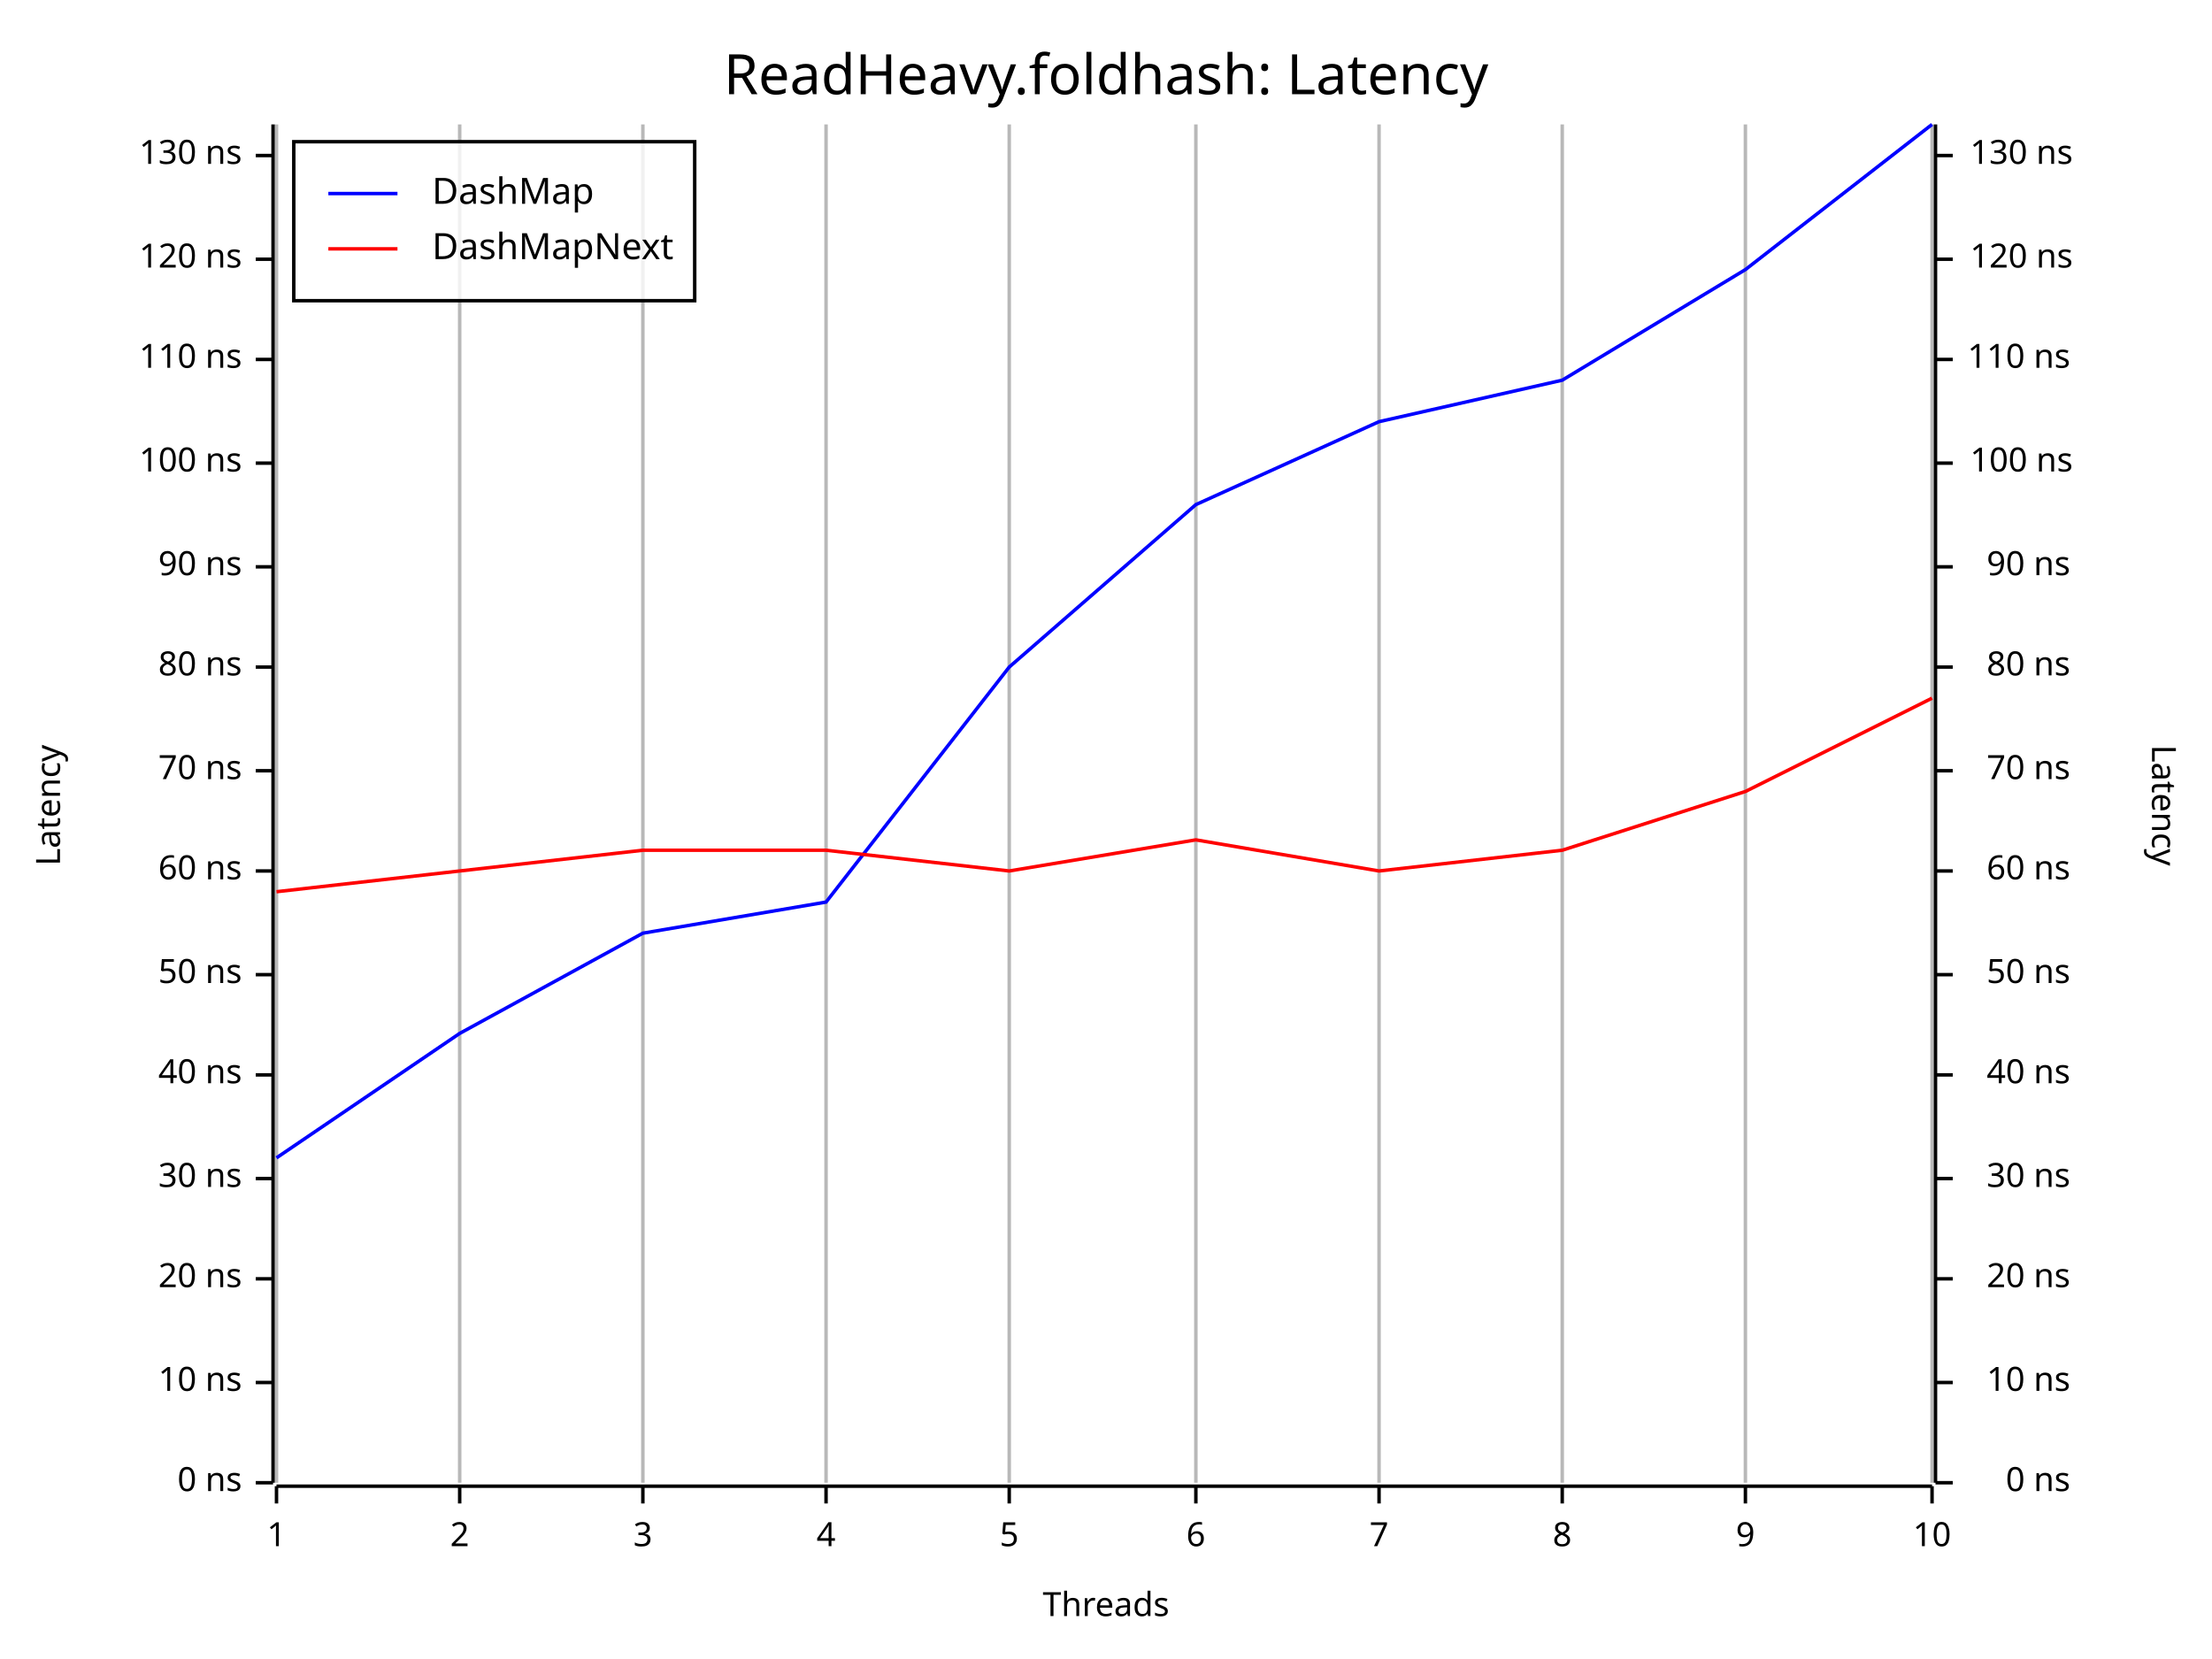
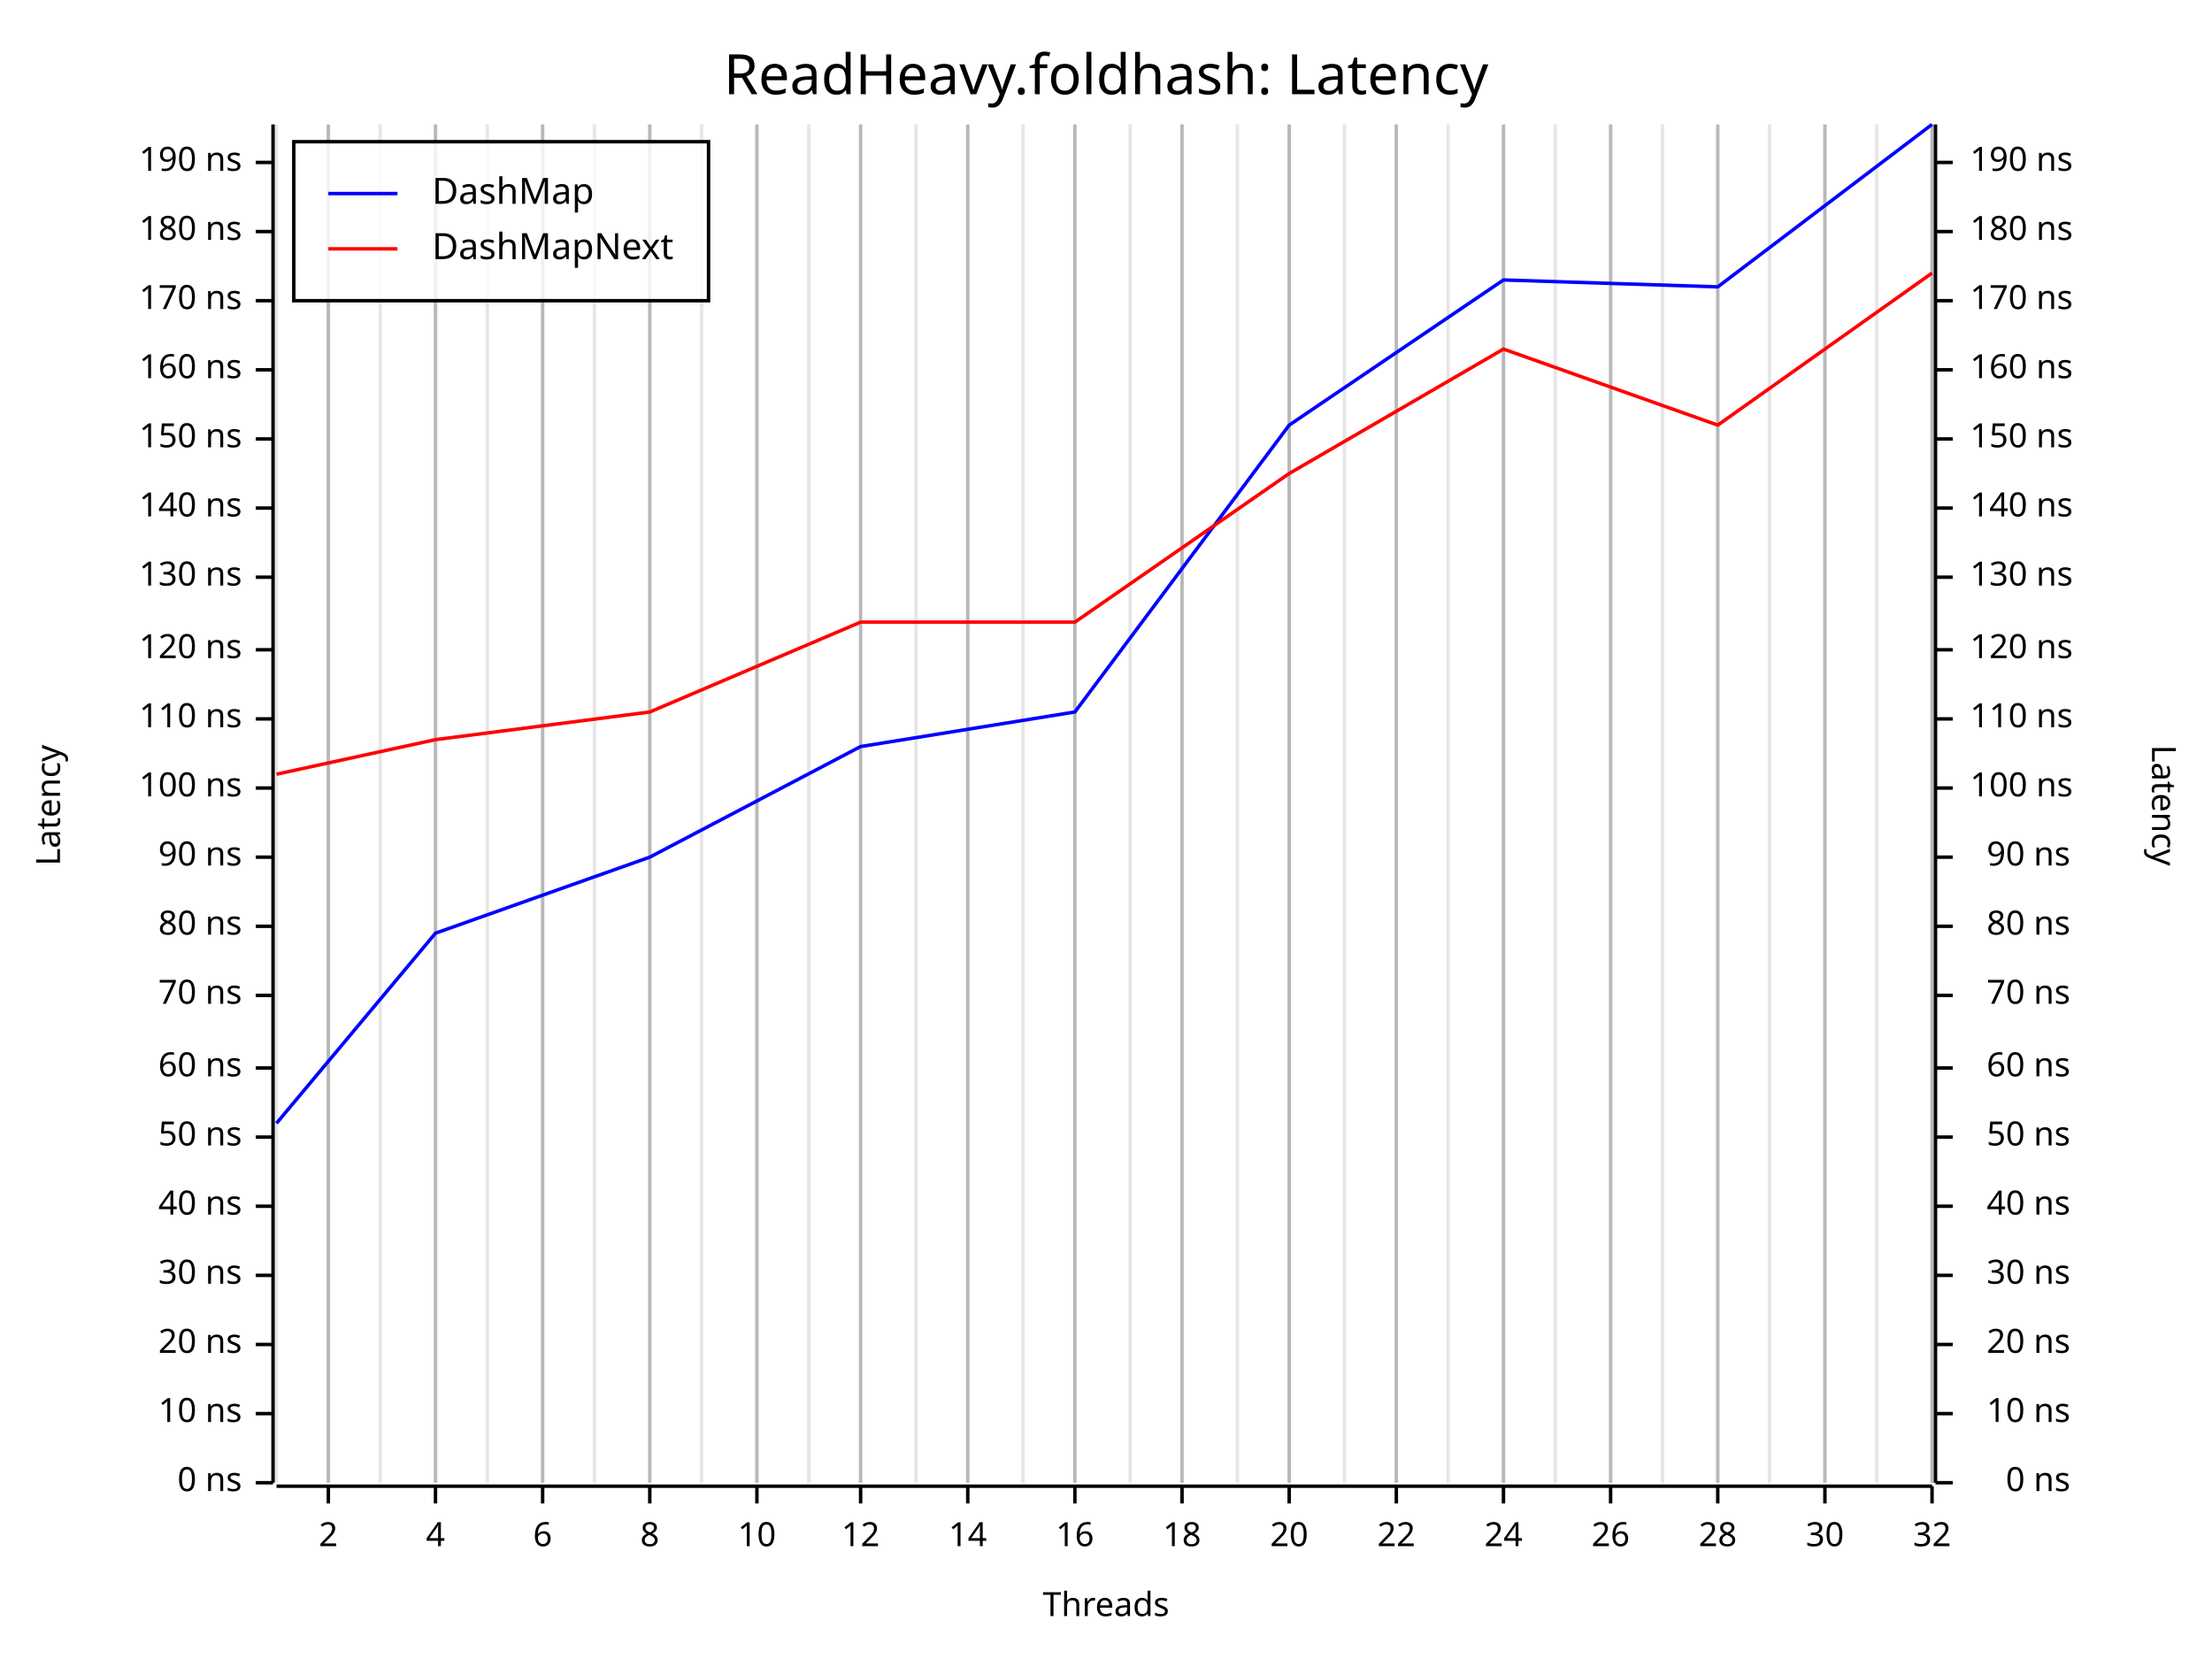
<svg xmlns="http://www.w3.org/2000/svg" width="640" height="480" viewBox="0 0 640 480">
  <rect x="0" y="0" width="640" height="480" opacity="1" fill="#FFFFFF" stroke="none" />
  <text x="320" y="15" dy="0.76em" text-anchor="middle" font-family="Fira Code" font-size="16.129" opacity="1" fill="#000000">
ReadHeavy.foldhash: Latency
</text>
  <line opacity="0.1" stroke="#000000" stroke-width="1" x1="80" y1="429" x2="80" y2="36" />
-   <line opacity="0.1" stroke="#000000" stroke-width="1" x1="133" y1="429" x2="133" y2="36" />
-   <line opacity="0.1" stroke="#000000" stroke-width="1" x1="186" y1="429" x2="186" y2="36" />
-   <line opacity="0.1" stroke="#000000" stroke-width="1" x1="239" y1="429" x2="239" y2="36" />
-   <line opacity="0.1" stroke="#000000" stroke-width="1" x1="292" y1="429" x2="292" y2="36" />
-   <line opacity="0.1" stroke="#000000" stroke-width="1" x1="346" y1="429" x2="346" y2="36" />
-   <line opacity="0.1" stroke="#000000" stroke-width="1" x1="399" y1="429" x2="399" y2="36" />
-   <line opacity="0.1" stroke="#000000" stroke-width="1" x1="452" y1="429" x2="452" y2="36" />
-   <line opacity="0.1" stroke="#000000" stroke-width="1" x1="505" y1="429" x2="505" y2="36" />
+   <line opacity="0.1" stroke="#000000" stroke-width="1" x1="95" y1="429" x2="95" y2="36" />
+   <line opacity="0.1" stroke="#000000" stroke-width="1" x1="110" y1="429" x2="110" y2="36" />
+   <line opacity="0.1" stroke="#000000" stroke-width="1" x1="126" y1="429" x2="126" y2="36" />
+   <line opacity="0.1" stroke="#000000" stroke-width="1" x1="141" y1="429" x2="141" y2="36" />
+   <line opacity="0.1" stroke="#000000" stroke-width="1" x1="157" y1="429" x2="157" y2="36" />
+   <line opacity="0.1" stroke="#000000" stroke-width="1" x1="172" y1="429" x2="172" y2="36" />
+   <line opacity="0.1" stroke="#000000" stroke-width="1" x1="188" y1="429" x2="188" y2="36" />
+   <line opacity="0.1" stroke="#000000" stroke-width="1" x1="203" y1="429" x2="203" y2="36" />
+   <line opacity="0.1" stroke="#000000" stroke-width="1" x1="219" y1="429" x2="219" y2="36" />
+   <line opacity="0.1" stroke="#000000" stroke-width="1" x1="234" y1="429" x2="234" y2="36" />
+   <line opacity="0.1" stroke="#000000" stroke-width="1" x1="249" y1="429" x2="249" y2="36" />
+   <line opacity="0.1" stroke="#000000" stroke-width="1" x1="265" y1="429" x2="265" y2="36" />
+   <line opacity="0.1" stroke="#000000" stroke-width="1" x1="280" y1="429" x2="280" y2="36" />
+   <line opacity="0.1" stroke="#000000" stroke-width="1" x1="296" y1="429" x2="296" y2="36" />
+   <line opacity="0.1" stroke="#000000" stroke-width="1" x1="311" y1="429" x2="311" y2="36" />
+   <line opacity="0.1" stroke="#000000" stroke-width="1" x1="327" y1="429" x2="327" y2="36" />
+   <line opacity="0.1" stroke="#000000" stroke-width="1" x1="342" y1="429" x2="342" y2="36" />
+   <line opacity="0.1" stroke="#000000" stroke-width="1" x1="358" y1="429" x2="358" y2="36" />
+   <line opacity="0.1" stroke="#000000" stroke-width="1" x1="373" y1="429" x2="373" y2="36" />
+   <line opacity="0.1" stroke="#000000" stroke-width="1" x1="389" y1="429" x2="389" y2="36" />
+   <line opacity="0.1" stroke="#000000" stroke-width="1" x1="404" y1="429" x2="404" y2="36" />
+   <line opacity="0.1" stroke="#000000" stroke-width="1" x1="419" y1="429" x2="419" y2="36" />
+   <line opacity="0.1" stroke="#000000" stroke-width="1" x1="435" y1="429" x2="435" y2="36" />
+   <line opacity="0.1" stroke="#000000" stroke-width="1" x1="450" y1="429" x2="450" y2="36" />
+   <line opacity="0.1" stroke="#000000" stroke-width="1" x1="466" y1="429" x2="466" y2="36" />
+   <line opacity="0.1" stroke="#000000" stroke-width="1" x1="481" y1="429" x2="481" y2="36" />
+   <line opacity="0.1" stroke="#000000" stroke-width="1" x1="497" y1="429" x2="497" y2="36" />
+   <line opacity="0.1" stroke="#000000" stroke-width="1" x1="512" y1="429" x2="512" y2="36" />
+   <line opacity="0.1" stroke="#000000" stroke-width="1" x1="528" y1="429" x2="528" y2="36" />
+   <line opacity="0.1" stroke="#000000" stroke-width="1" x1="543" y1="429" x2="543" y2="36" />
  <line opacity="0.1" stroke="#000000" stroke-width="1" x1="559" y1="429" x2="559" y2="36" />
  <text x="10" y="233" dy="0.76em" text-anchor="middle" font-family="sans-serif" font-size="9.677" opacity="1" fill="#000000" transform="rotate(270, 10, 233)">
Latency
</text>
  <text x="320" y="470" dy="-0.5ex" text-anchor="middle" font-family="sans-serif" font-size="9.677" opacity="1" fill="#000000">
Threads
</text>
  <text x="630" y="233" dy="0.76em" text-anchor="middle" font-family="sans-serif" font-size="9.677" opacity="1" fill="#000000" transform="rotate(90, 630, 233)">
Latency
</text>
-   <line opacity="0.2" stroke="#000000" stroke-width="1" x1="80" y1="429" x2="80" y2="36" />
-   <line opacity="0.2" stroke="#000000" stroke-width="1" x1="133" y1="429" x2="133" y2="36" />
-   <line opacity="0.2" stroke="#000000" stroke-width="1" x1="186" y1="429" x2="186" y2="36" />
-   <line opacity="0.2" stroke="#000000" stroke-width="1" x1="239" y1="429" x2="239" y2="36" />
-   <line opacity="0.2" stroke="#000000" stroke-width="1" x1="292" y1="429" x2="292" y2="36" />
-   <line opacity="0.2" stroke="#000000" stroke-width="1" x1="346" y1="429" x2="346" y2="36" />
-   <line opacity="0.2" stroke="#000000" stroke-width="1" x1="399" y1="429" x2="399" y2="36" />
-   <line opacity="0.2" stroke="#000000" stroke-width="1" x1="452" y1="429" x2="452" y2="36" />
-   <line opacity="0.2" stroke="#000000" stroke-width="1" x1="505" y1="429" x2="505" y2="36" />
+   <line opacity="0.2" stroke="#000000" stroke-width="1" x1="95" y1="429" x2="95" y2="36" />
+   <line opacity="0.2" stroke="#000000" stroke-width="1" x1="126" y1="429" x2="126" y2="36" />
+   <line opacity="0.2" stroke="#000000" stroke-width="1" x1="157" y1="429" x2="157" y2="36" />
+   <line opacity="0.2" stroke="#000000" stroke-width="1" x1="188" y1="429" x2="188" y2="36" />
+   <line opacity="0.2" stroke="#000000" stroke-width="1" x1="219" y1="429" x2="219" y2="36" />
+   <line opacity="0.2" stroke="#000000" stroke-width="1" x1="249" y1="429" x2="249" y2="36" />
+   <line opacity="0.2" stroke="#000000" stroke-width="1" x1="280" y1="429" x2="280" y2="36" />
+   <line opacity="0.2" stroke="#000000" stroke-width="1" x1="311" y1="429" x2="311" y2="36" />
+   <line opacity="0.2" stroke="#000000" stroke-width="1" x1="342" y1="429" x2="342" y2="36" />
+   <line opacity="0.2" stroke="#000000" stroke-width="1" x1="373" y1="429" x2="373" y2="36" />
+   <line opacity="0.2" stroke="#000000" stroke-width="1" x1="404" y1="429" x2="404" y2="36" />
+   <line opacity="0.2" stroke="#000000" stroke-width="1" x1="435" y1="429" x2="435" y2="36" />
+   <line opacity="0.2" stroke="#000000" stroke-width="1" x1="466" y1="429" x2="466" y2="36" />
+   <line opacity="0.2" stroke="#000000" stroke-width="1" x1="497" y1="429" x2="497" y2="36" />
+   <line opacity="0.2" stroke="#000000" stroke-width="1" x1="528" y1="429" x2="528" y2="36" />
  <line opacity="0.2" stroke="#000000" stroke-width="1" x1="559" y1="429" x2="559" y2="36" />
  <polyline fill="none" opacity="1" stroke="#000000" stroke-width="1" points="79,36 79,429 " />
  <text x="70" y="429" dy="0.5ex" text-anchor="end" font-family="sans-serif" font-size="9.677" opacity="1" fill="#000000">
0 ns
</text>
  <polyline fill="none" opacity="1" stroke="#000000" stroke-width="1" points="74,429 79,429 " />
-   <text x="70" y="400" dy="0.5ex" text-anchor="end" font-family="sans-serif" font-size="9.677" opacity="1" fill="#000000">
+   <text x="70" y="409" dy="0.5ex" text-anchor="end" font-family="sans-serif" font-size="9.677" opacity="1" fill="#000000">
10 ns
</text>
-   <polyline fill="none" opacity="1" stroke="#000000" stroke-width="1" points="74,400 79,400 " />
-   <text x="70" y="370" dy="0.5ex" text-anchor="end" font-family="sans-serif" font-size="9.677" opacity="1" fill="#000000">
+   <polyline fill="none" opacity="1" stroke="#000000" stroke-width="1" points="74,409 79,409 " />
+   <text x="70" y="389" dy="0.5ex" text-anchor="end" font-family="sans-serif" font-size="9.677" opacity="1" fill="#000000">
20 ns
</text>
-   <polyline fill="none" opacity="1" stroke="#000000" stroke-width="1" points="74,370 79,370 " />
-   <text x="70" y="341" dy="0.5ex" text-anchor="end" font-family="sans-serif" font-size="9.677" opacity="1" fill="#000000">
+   <polyline fill="none" opacity="1" stroke="#000000" stroke-width="1" points="74,389 79,389 " />
+   <text x="70" y="369" dy="0.5ex" text-anchor="end" font-family="sans-serif" font-size="9.677" opacity="1" fill="#000000">
30 ns
</text>
-   <polyline fill="none" opacity="1" stroke="#000000" stroke-width="1" points="74,341 79,341 " />
-   <text x="70" y="311" dy="0.5ex" text-anchor="end" font-family="sans-serif" font-size="9.677" opacity="1" fill="#000000">
+   <polyline fill="none" opacity="1" stroke="#000000" stroke-width="1" points="74,369 79,369 " />
+   <text x="70" y="349" dy="0.5ex" text-anchor="end" font-family="sans-serif" font-size="9.677" opacity="1" fill="#000000">
40 ns
</text>
-   <polyline fill="none" opacity="1" stroke="#000000" stroke-width="1" points="74,311 79,311 " />
-   <text x="70" y="282" dy="0.5ex" text-anchor="end" font-family="sans-serif" font-size="9.677" opacity="1" fill="#000000">
+   <polyline fill="none" opacity="1" stroke="#000000" stroke-width="1" points="74,349 79,349 " />
+   <text x="70" y="329" dy="0.5ex" text-anchor="end" font-family="sans-serif" font-size="9.677" opacity="1" fill="#000000">
50 ns
</text>
-   <polyline fill="none" opacity="1" stroke="#000000" stroke-width="1" points="74,282 79,282 " />
-   <text x="70" y="252" dy="0.5ex" text-anchor="end" font-family="sans-serif" font-size="9.677" opacity="1" fill="#000000">
+   <polyline fill="none" opacity="1" stroke="#000000" stroke-width="1" points="74,329 79,329 " />
+   <text x="70" y="309" dy="0.5ex" text-anchor="end" font-family="sans-serif" font-size="9.677" opacity="1" fill="#000000">
60 ns
</text>
-   <polyline fill="none" opacity="1" stroke="#000000" stroke-width="1" points="74,252 79,252 " />
-   <text x="70" y="223" dy="0.5ex" text-anchor="end" font-family="sans-serif" font-size="9.677" opacity="1" fill="#000000">
+   <polyline fill="none" opacity="1" stroke="#000000" stroke-width="1" points="74,309 79,309 " />
+   <text x="70" y="288" dy="0.5ex" text-anchor="end" font-family="sans-serif" font-size="9.677" opacity="1" fill="#000000">
70 ns
</text>
-   <polyline fill="none" opacity="1" stroke="#000000" stroke-width="1" points="74,223 79,223 " />
-   <text x="70" y="193" dy="0.5ex" text-anchor="end" font-family="sans-serif" font-size="9.677" opacity="1" fill="#000000">
+   <polyline fill="none" opacity="1" stroke="#000000" stroke-width="1" points="74,288 79,288 " />
+   <text x="70" y="268" dy="0.5ex" text-anchor="end" font-family="sans-serif" font-size="9.677" opacity="1" fill="#000000">
80 ns
</text>
-   <polyline fill="none" opacity="1" stroke="#000000" stroke-width="1" points="74,193 79,193 " />
-   <text x="70" y="164" dy="0.5ex" text-anchor="end" font-family="sans-serif" font-size="9.677" opacity="1" fill="#000000">
+   <polyline fill="none" opacity="1" stroke="#000000" stroke-width="1" points="74,268 79,268 " />
+   <text x="70" y="248" dy="0.5ex" text-anchor="end" font-family="sans-serif" font-size="9.677" opacity="1" fill="#000000">
90 ns
</text>
-   <polyline fill="none" opacity="1" stroke="#000000" stroke-width="1" points="74,164 79,164 " />
-   <text x="70" y="134" dy="0.5ex" text-anchor="end" font-family="sans-serif" font-size="9.677" opacity="1" fill="#000000">
+   <polyline fill="none" opacity="1" stroke="#000000" stroke-width="1" points="74,248 79,248 " />
+   <text x="70" y="228" dy="0.5ex" text-anchor="end" font-family="sans-serif" font-size="9.677" opacity="1" fill="#000000">
100 ns
</text>
-   <polyline fill="none" opacity="1" stroke="#000000" stroke-width="1" points="74,134 79,134 " />
-   <text x="70" y="104" dy="0.5ex" text-anchor="end" font-family="sans-serif" font-size="9.677" opacity="1" fill="#000000">
+   <polyline fill="none" opacity="1" stroke="#000000" stroke-width="1" points="74,228 79,228 " />
+   <text x="70" y="208" dy="0.5ex" text-anchor="end" font-family="sans-serif" font-size="9.677" opacity="1" fill="#000000">
110 ns
</text>
-   <polyline fill="none" opacity="1" stroke="#000000" stroke-width="1" points="74,104 79,104 " />
-   <text x="70" y="75" dy="0.5ex" text-anchor="end" font-family="sans-serif" font-size="9.677" opacity="1" fill="#000000">
+   <polyline fill="none" opacity="1" stroke="#000000" stroke-width="1" points="74,208 79,208 " />
+   <text x="70" y="188" dy="0.5ex" text-anchor="end" font-family="sans-serif" font-size="9.677" opacity="1" fill="#000000">
120 ns
</text>
-   <polyline fill="none" opacity="1" stroke="#000000" stroke-width="1" points="74,75 79,75 " />
-   <text x="70" y="45" dy="0.5ex" text-anchor="end" font-family="sans-serif" font-size="9.677" opacity="1" fill="#000000">
+   <polyline fill="none" opacity="1" stroke="#000000" stroke-width="1" points="74,188 79,188 " />
+   <text x="70" y="167" dy="0.5ex" text-anchor="end" font-family="sans-serif" font-size="9.677" opacity="1" fill="#000000">
130 ns
</text>
-   <polyline fill="none" opacity="1" stroke="#000000" stroke-width="1" points="74,45 79,45 " />
+   <polyline fill="none" opacity="1" stroke="#000000" stroke-width="1" points="74,167 79,167 " />
+   <text x="70" y="147" dy="0.5ex" text-anchor="end" font-family="sans-serif" font-size="9.677" opacity="1" fill="#000000">
+ 140 ns
+ </text>
+   <polyline fill="none" opacity="1" stroke="#000000" stroke-width="1" points="74,147 79,147 " />
+   <text x="70" y="127" dy="0.5ex" text-anchor="end" font-family="sans-serif" font-size="9.677" opacity="1" fill="#000000">
+ 150 ns
+ </text>
+   <polyline fill="none" opacity="1" stroke="#000000" stroke-width="1" points="74,127 79,127 " />
+   <text x="70" y="107" dy="0.5ex" text-anchor="end" font-family="sans-serif" font-size="9.677" opacity="1" fill="#000000">
+ 160 ns
+ </text>
+   <polyline fill="none" opacity="1" stroke="#000000" stroke-width="1" points="74,107 79,107 " />
+   <text x="70" y="87" dy="0.5ex" text-anchor="end" font-family="sans-serif" font-size="9.677" opacity="1" fill="#000000">
+ 170 ns
+ </text>
+   <polyline fill="none" opacity="1" stroke="#000000" stroke-width="1" points="74,87 79,87 " />
+   <text x="70" y="67" dy="0.5ex" text-anchor="end" font-family="sans-serif" font-size="9.677" opacity="1" fill="#000000">
+ 180 ns
+ </text>
+   <polyline fill="none" opacity="1" stroke="#000000" stroke-width="1" points="74,67 79,67 " />
+   <text x="70" y="47" dy="0.5ex" text-anchor="end" font-family="sans-serif" font-size="9.677" opacity="1" fill="#000000">
+ 190 ns
+ </text>
+   <polyline fill="none" opacity="1" stroke="#000000" stroke-width="1" points="74,47 79,47 " />
  <polyline fill="none" opacity="1" stroke="#000000" stroke-width="1" points="80,430 559,430 " />
-   <text x="80" y="440" dy="0.76em" text-anchor="middle" font-family="sans-serif" font-size="9.677" opacity="1" fill="#000000">
- 1
- </text>
-   <polyline fill="none" opacity="1" stroke="#000000" stroke-width="1" points="80,430 80,435 " />
-   <text x="133" y="440" dy="0.76em" text-anchor="middle" font-family="sans-serif" font-size="9.677" opacity="1" fill="#000000">
+   <text x="95" y="440" dy="0.76em" text-anchor="middle" font-family="sans-serif" font-size="9.677" opacity="1" fill="#000000">
2
</text>
-   <polyline fill="none" opacity="1" stroke="#000000" stroke-width="1" points="133,430 133,435 " />
-   <text x="186" y="440" dy="0.76em" text-anchor="middle" font-family="sans-serif" font-size="9.677" opacity="1" fill="#000000">
- 3
- </text>
-   <polyline fill="none" opacity="1" stroke="#000000" stroke-width="1" points="186,430 186,435 " />
-   <text x="239" y="440" dy="0.76em" text-anchor="middle" font-family="sans-serif" font-size="9.677" opacity="1" fill="#000000">
+   <polyline fill="none" opacity="1" stroke="#000000" stroke-width="1" points="95,430 95,435 " />
+   <text x="126" y="440" dy="0.76em" text-anchor="middle" font-family="sans-serif" font-size="9.677" opacity="1" fill="#000000">
4
</text>
-   <polyline fill="none" opacity="1" stroke="#000000" stroke-width="1" points="239,430 239,435 " />
-   <text x="292" y="440" dy="0.76em" text-anchor="middle" font-family="sans-serif" font-size="9.677" opacity="1" fill="#000000">
- 5
- </text>
-   <polyline fill="none" opacity="1" stroke="#000000" stroke-width="1" points="292,430 292,435 " />
-   <text x="346" y="440" dy="0.76em" text-anchor="middle" font-family="sans-serif" font-size="9.677" opacity="1" fill="#000000">
+   <polyline fill="none" opacity="1" stroke="#000000" stroke-width="1" points="126,430 126,435 " />
+   <text x="157" y="440" dy="0.76em" text-anchor="middle" font-family="sans-serif" font-size="9.677" opacity="1" fill="#000000">
6
</text>
-   <polyline fill="none" opacity="1" stroke="#000000" stroke-width="1" points="346,430 346,435 " />
-   <text x="399" y="440" dy="0.76em" text-anchor="middle" font-family="sans-serif" font-size="9.677" opacity="1" fill="#000000">
- 7
- </text>
-   <polyline fill="none" opacity="1" stroke="#000000" stroke-width="1" points="399,430 399,435 " />
-   <text x="452" y="440" dy="0.76em" text-anchor="middle" font-family="sans-serif" font-size="9.677" opacity="1" fill="#000000">
+   <polyline fill="none" opacity="1" stroke="#000000" stroke-width="1" points="157,430 157,435 " />
+   <text x="188" y="440" dy="0.76em" text-anchor="middle" font-family="sans-serif" font-size="9.677" opacity="1" fill="#000000">
8
</text>
-   <polyline fill="none" opacity="1" stroke="#000000" stroke-width="1" points="452,430 452,435 " />
-   <text x="505" y="440" dy="0.76em" text-anchor="middle" font-family="sans-serif" font-size="9.677" opacity="1" fill="#000000">
- 9
- </text>
-   <polyline fill="none" opacity="1" stroke="#000000" stroke-width="1" points="505,430 505,435 " />
+   <polyline fill="none" opacity="1" stroke="#000000" stroke-width="1" points="188,430 188,435 " />
+   <text x="219" y="440" dy="0.76em" text-anchor="middle" font-family="sans-serif" font-size="9.677" opacity="1" fill="#000000">
+ 10
+ </text>
+   <polyline fill="none" opacity="1" stroke="#000000" stroke-width="1" points="219,430 219,435 " />
+   <text x="249" y="440" dy="0.76em" text-anchor="middle" font-family="sans-serif" font-size="9.677" opacity="1" fill="#000000">
+ 12
+ </text>
+   <polyline fill="none" opacity="1" stroke="#000000" stroke-width="1" points="249,430 249,435 " />
+   <text x="280" y="440" dy="0.76em" text-anchor="middle" font-family="sans-serif" font-size="9.677" opacity="1" fill="#000000">
+ 14
+ </text>
+   <polyline fill="none" opacity="1" stroke="#000000" stroke-width="1" points="280,430 280,435 " />
+   <text x="311" y="440" dy="0.76em" text-anchor="middle" font-family="sans-serif" font-size="9.677" opacity="1" fill="#000000">
+ 16
+ </text>
+   <polyline fill="none" opacity="1" stroke="#000000" stroke-width="1" points="311,430 311,435 " />
+   <text x="342" y="440" dy="0.76em" text-anchor="middle" font-family="sans-serif" font-size="9.677" opacity="1" fill="#000000">
+ 18
+ </text>
+   <polyline fill="none" opacity="1" stroke="#000000" stroke-width="1" points="342,430 342,435 " />
+   <text x="373" y="440" dy="0.76em" text-anchor="middle" font-family="sans-serif" font-size="9.677" opacity="1" fill="#000000">
+ 20
+ </text>
+   <polyline fill="none" opacity="1" stroke="#000000" stroke-width="1" points="373,430 373,435 " />
+   <text x="404" y="440" dy="0.76em" text-anchor="middle" font-family="sans-serif" font-size="9.677" opacity="1" fill="#000000">
+ 22
+ </text>
+   <polyline fill="none" opacity="1" stroke="#000000" stroke-width="1" points="404,430 404,435 " />
+   <text x="435" y="440" dy="0.76em" text-anchor="middle" font-family="sans-serif" font-size="9.677" opacity="1" fill="#000000">
+ 24
+ </text>
+   <polyline fill="none" opacity="1" stroke="#000000" stroke-width="1" points="435,430 435,435 " />
+   <text x="466" y="440" dy="0.76em" text-anchor="middle" font-family="sans-serif" font-size="9.677" opacity="1" fill="#000000">
+ 26
+ </text>
+   <polyline fill="none" opacity="1" stroke="#000000" stroke-width="1" points="466,430 466,435 " />
+   <text x="497" y="440" dy="0.76em" text-anchor="middle" font-family="sans-serif" font-size="9.677" opacity="1" fill="#000000">
+ 28
+ </text>
+   <polyline fill="none" opacity="1" stroke="#000000" stroke-width="1" points="497,430 497,435 " />
+   <text x="528" y="440" dy="0.76em" text-anchor="middle" font-family="sans-serif" font-size="9.677" opacity="1" fill="#000000">
+ 30
+ </text>
+   <polyline fill="none" opacity="1" stroke="#000000" stroke-width="1" points="528,430 528,435 " />
  <text x="559" y="440" dy="0.76em" text-anchor="middle" font-family="sans-serif" font-size="9.677" opacity="1" fill="#000000">
- 10
+ 32
</text>
  <polyline fill="none" opacity="1" stroke="#000000" stroke-width="1" points="559,430 559,435 " />
  <polyline fill="none" opacity="1" stroke="#000000" stroke-width="1" points="560,36 560,429 " />
  <text x="599" y="429" dy="0.5ex" text-anchor="end" font-family="sans-serif" font-size="9.677" opacity="1" fill="#000000">
0 ns
</text>
  <polyline fill="none" opacity="1" stroke="#000000" stroke-width="1" points="560,429 565,429 " />
-   <text x="599" y="400" dy="0.5ex" text-anchor="end" font-family="sans-serif" font-size="9.677" opacity="1" fill="#000000">
+   <text x="599" y="409" dy="0.5ex" text-anchor="end" font-family="sans-serif" font-size="9.677" opacity="1" fill="#000000">
10 ns
</text>
-   <polyline fill="none" opacity="1" stroke="#000000" stroke-width="1" points="560,400 565,400 " />
-   <text x="599" y="370" dy="0.5ex" text-anchor="end" font-family="sans-serif" font-size="9.677" opacity="1" fill="#000000">
+   <polyline fill="none" opacity="1" stroke="#000000" stroke-width="1" points="560,409 565,409 " />
+   <text x="599" y="389" dy="0.5ex" text-anchor="end" font-family="sans-serif" font-size="9.677" opacity="1" fill="#000000">
20 ns
</text>
-   <polyline fill="none" opacity="1" stroke="#000000" stroke-width="1" points="560,370 565,370 " />
-   <text x="599" y="341" dy="0.5ex" text-anchor="end" font-family="sans-serif" font-size="9.677" opacity="1" fill="#000000">
+   <polyline fill="none" opacity="1" stroke="#000000" stroke-width="1" points="560,389 565,389 " />
+   <text x="599" y="369" dy="0.5ex" text-anchor="end" font-family="sans-serif" font-size="9.677" opacity="1" fill="#000000">
30 ns
</text>
-   <polyline fill="none" opacity="1" stroke="#000000" stroke-width="1" points="560,341 565,341 " />
-   <text x="599" y="311" dy="0.5ex" text-anchor="end" font-family="sans-serif" font-size="9.677" opacity="1" fill="#000000">
+   <polyline fill="none" opacity="1" stroke="#000000" stroke-width="1" points="560,369 565,369 " />
+   <text x="599" y="349" dy="0.5ex" text-anchor="end" font-family="sans-serif" font-size="9.677" opacity="1" fill="#000000">
40 ns
</text>
-   <polyline fill="none" opacity="1" stroke="#000000" stroke-width="1" points="560,311 565,311 " />
-   <text x="599" y="282" dy="0.5ex" text-anchor="end" font-family="sans-serif" font-size="9.677" opacity="1" fill="#000000">
+   <polyline fill="none" opacity="1" stroke="#000000" stroke-width="1" points="560,349 565,349 " />
+   <text x="599" y="329" dy="0.5ex" text-anchor="end" font-family="sans-serif" font-size="9.677" opacity="1" fill="#000000">
50 ns
</text>
-   <polyline fill="none" opacity="1" stroke="#000000" stroke-width="1" points="560,282 565,282 " />
-   <text x="599" y="252" dy="0.5ex" text-anchor="end" font-family="sans-serif" font-size="9.677" opacity="1" fill="#000000">
+   <polyline fill="none" opacity="1" stroke="#000000" stroke-width="1" points="560,329 565,329 " />
+   <text x="599" y="309" dy="0.5ex" text-anchor="end" font-family="sans-serif" font-size="9.677" opacity="1" fill="#000000">
60 ns
</text>
-   <polyline fill="none" opacity="1" stroke="#000000" stroke-width="1" points="560,252 565,252 " />
-   <text x="599" y="223" dy="0.5ex" text-anchor="end" font-family="sans-serif" font-size="9.677" opacity="1" fill="#000000">
+   <polyline fill="none" opacity="1" stroke="#000000" stroke-width="1" points="560,309 565,309 " />
+   <text x="599" y="288" dy="0.5ex" text-anchor="end" font-family="sans-serif" font-size="9.677" opacity="1" fill="#000000">
70 ns
</text>
-   <polyline fill="none" opacity="1" stroke="#000000" stroke-width="1" points="560,223 565,223 " />
-   <text x="599" y="193" dy="0.5ex" text-anchor="end" font-family="sans-serif" font-size="9.677" opacity="1" fill="#000000">
+   <polyline fill="none" opacity="1" stroke="#000000" stroke-width="1" points="560,288 565,288 " />
+   <text x="599" y="268" dy="0.5ex" text-anchor="end" font-family="sans-serif" font-size="9.677" opacity="1" fill="#000000">
80 ns
</text>
-   <polyline fill="none" opacity="1" stroke="#000000" stroke-width="1" points="560,193 565,193 " />
-   <text x="599" y="164" dy="0.5ex" text-anchor="end" font-family="sans-serif" font-size="9.677" opacity="1" fill="#000000">
+   <polyline fill="none" opacity="1" stroke="#000000" stroke-width="1" points="560,268 565,268 " />
+   <text x="599" y="248" dy="0.5ex" text-anchor="end" font-family="sans-serif" font-size="9.677" opacity="1" fill="#000000">
90 ns
</text>
-   <polyline fill="none" opacity="1" stroke="#000000" stroke-width="1" points="560,164 565,164 " />
-   <text x="570" y="134" dy="0.5ex" text-anchor="start" font-family="sans-serif" font-size="9.677" opacity="1" fill="#000000">
+   <polyline fill="none" opacity="1" stroke="#000000" stroke-width="1" points="560,248 565,248 " />
+   <text x="570" y="228" dy="0.5ex" text-anchor="start" font-family="sans-serif" font-size="9.677" opacity="1" fill="#000000">
100 ns
</text>
-   <polyline fill="none" opacity="1" stroke="#000000" stroke-width="1" points="560,134 565,134 " />
-   <text x="599" y="104" dy="0.5ex" text-anchor="end" font-family="sans-serif" font-size="9.677" opacity="1" fill="#000000">
+   <polyline fill="none" opacity="1" stroke="#000000" stroke-width="1" points="560,228 565,228 " />
+   <text x="570" y="208" dy="0.5ex" text-anchor="start" font-family="sans-serif" font-size="9.677" opacity="1" fill="#000000">
110 ns
</text>
-   <polyline fill="none" opacity="1" stroke="#000000" stroke-width="1" points="560,104 565,104 " />
-   <text x="570" y="75" dy="0.5ex" text-anchor="start" font-family="sans-serif" font-size="9.677" opacity="1" fill="#000000">
+   <polyline fill="none" opacity="1" stroke="#000000" stroke-width="1" points="560,208 565,208 " />
+   <text x="570" y="188" dy="0.5ex" text-anchor="start" font-family="sans-serif" font-size="9.677" opacity="1" fill="#000000">
120 ns
</text>
-   <polyline fill="none" opacity="1" stroke="#000000" stroke-width="1" points="560,75 565,75 " />
-   <text x="570" y="45" dy="0.5ex" text-anchor="start" font-family="sans-serif" font-size="9.677" opacity="1" fill="#000000">
+   <polyline fill="none" opacity="1" stroke="#000000" stroke-width="1" points="560,188 565,188 " />
+   <text x="570" y="167" dy="0.5ex" text-anchor="start" font-family="sans-serif" font-size="9.677" opacity="1" fill="#000000">
130 ns
</text>
-   <polyline fill="none" opacity="1" stroke="#000000" stroke-width="1" points="560,45 565,45 " />
-   <polyline fill="none" opacity="1" stroke="#0000FF" stroke-width="1" points="80,335 133,299 186,270 239,261 292,193 346,146 399,122 452,110 505,78 559,36 " />
-   <polyline fill="none" opacity="1" stroke="#FF0000" stroke-width="1" points="80,258 133,252 186,246 239,246 292,252 346,243 399,252 452,246 505,229 559,202 " />
-   <rect x="85" y="41" width="116" height="46" opacity="0.8" fill="#FFFFFF" stroke="none" />
-   <rect x="85" y="41" width="116" height="46" opacity="1" fill="none" stroke="#000000" />
+   <polyline fill="none" opacity="1" stroke="#000000" stroke-width="1" points="560,167 565,167 " />
+   <text x="570" y="147" dy="0.5ex" text-anchor="start" font-family="sans-serif" font-size="9.677" opacity="1" fill="#000000">
+ 140 ns
+ </text>
+   <polyline fill="none" opacity="1" stroke="#000000" stroke-width="1" points="560,147 565,147 " />
+   <text x="570" y="127" dy="0.5ex" text-anchor="start" font-family="sans-serif" font-size="9.677" opacity="1" fill="#000000">
+ 150 ns
+ </text>
+   <polyline fill="none" opacity="1" stroke="#000000" stroke-width="1" points="560,127 565,127 " />
+   <text x="570" y="107" dy="0.5ex" text-anchor="start" font-family="sans-serif" font-size="9.677" opacity="1" fill="#000000">
+ 160 ns
+ </text>
+   <polyline fill="none" opacity="1" stroke="#000000" stroke-width="1" points="560,107 565,107 " />
+   <text x="570" y="87" dy="0.5ex" text-anchor="start" font-family="sans-serif" font-size="9.677" opacity="1" fill="#000000">
+ 170 ns
+ </text>
+   <polyline fill="none" opacity="1" stroke="#000000" stroke-width="1" points="560,87 565,87 " />
+   <text x="570" y="67" dy="0.5ex" text-anchor="start" font-family="sans-serif" font-size="9.677" opacity="1" fill="#000000">
+ 180 ns
+ </text>
+   <polyline fill="none" opacity="1" stroke="#000000" stroke-width="1" points="560,67 565,67 " />
+   <text x="570" y="47" dy="0.5ex" text-anchor="start" font-family="sans-serif" font-size="9.677" opacity="1" fill="#000000">
+ 190 ns
+ </text>
+   <polyline fill="none" opacity="1" stroke="#000000" stroke-width="1" points="560,47 565,47 " />
+   <polyline fill="none" opacity="1" stroke="#0000FF" stroke-width="1" points="80,325 126,270 188,248 249,216 311,206 373,123 435,81 497,83 559,36 " />
+   <polyline fill="none" opacity="1" stroke="#FF0000" stroke-width="1" points="80,224 126,214 188,206 249,180 311,180 373,137 435,101 497,123 559,79 " />
+   <rect x="85" y="41" width="120" height="46" opacity="0.8" fill="#FFFFFF" stroke="none" />
+   <rect x="85" y="41" width="120" height="46" opacity="1" fill="none" stroke="#000000" />
  <text x="125" y="51" dy="0.76em" text-anchor="start" font-family="Fira Code" font-size="10.484" opacity="1" fill="#000000">
DashMap
</text>
  <text x="125" y="67" dy="0.76em" text-anchor="start" font-family="Fira Code" font-size="10.484" opacity="1" fill="#000000">
DashMapNext
</text>
  <polyline fill="none" opacity="1" stroke="#0000FF" stroke-width="1" points="95,56 115,56 " />
  <polyline fill="none" opacity="1" stroke="#FF0000" stroke-width="1" points="95,72 115,72 " />
</svg>
